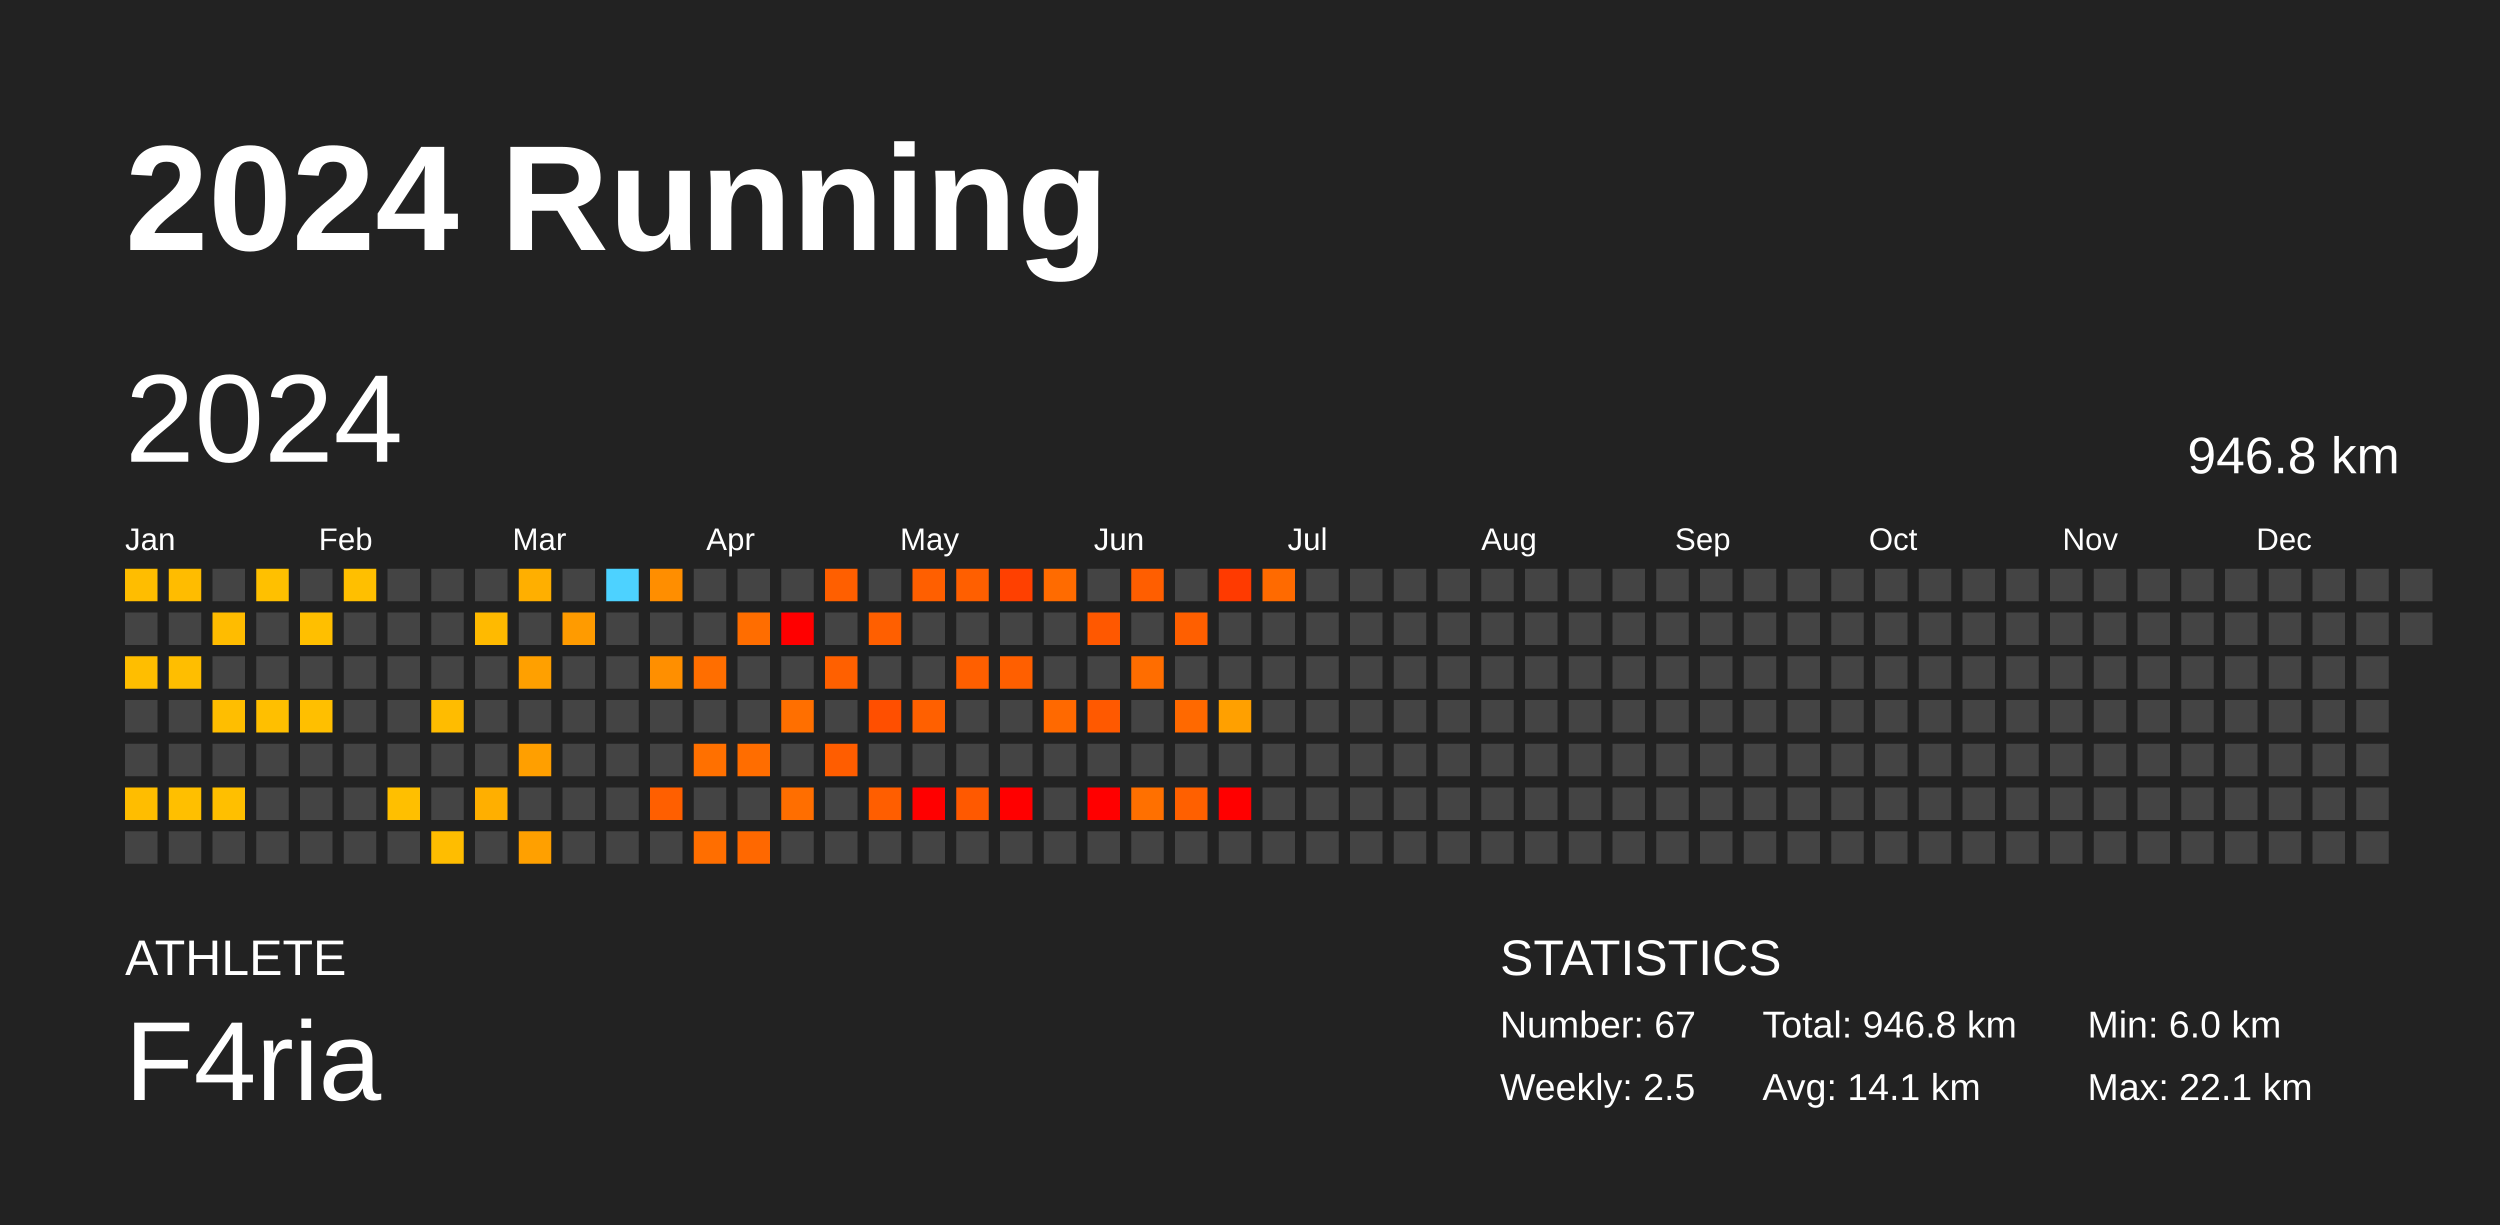
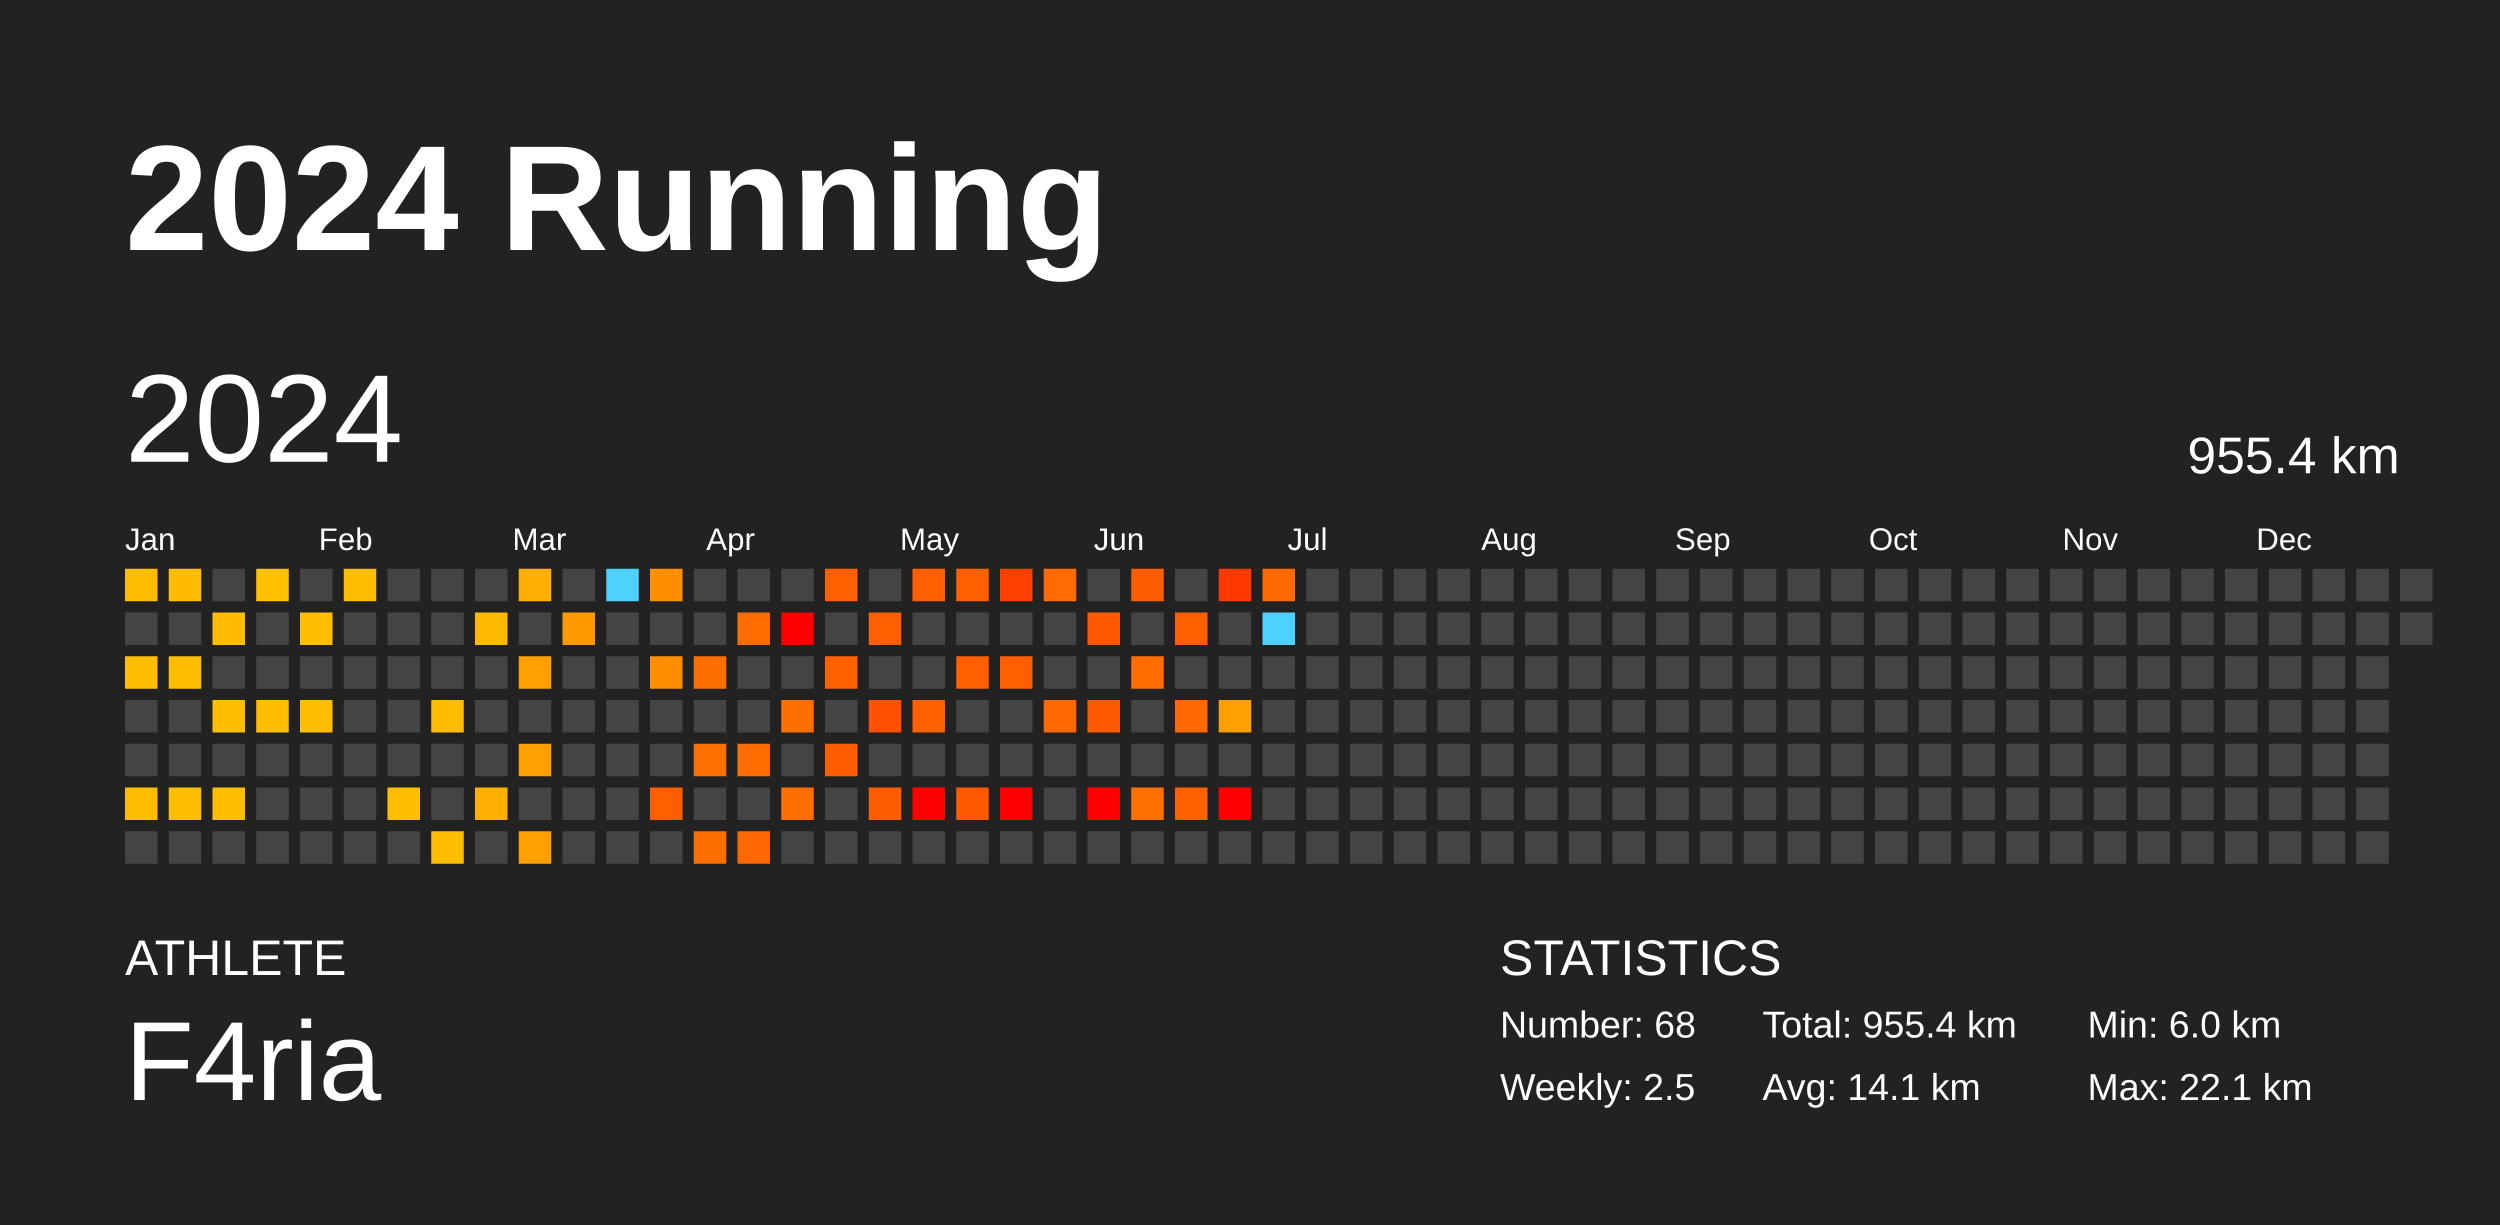
<svg xmlns="http://www.w3.org/2000/svg" baseProfile="full" height="98mm" version="1.1" viewBox="0,0,200,98" width="200mm">
  <defs />
  <rect fill="#222222" height="98" width="200" x="0" y="0" />
  <text fill="#FFFFFF" style="font-size:12px; font-family:Arial; font-weight:bold;" x="10" y="20">2024 Running</text>
  <text fill="#FFFFFF" style="font-size:4px; font-family:Arial" x="10" y="78">ATHLETE</text>
  <text fill="#FFFFFF" style="font-size:9px; font-family:Arial" x="10" y="88">F4ria</text>
  <text fill="#FFFFFF" style="font-size:4px; font-family:Arial" x="120" y="78">STATISTICS</text>
-   <text fill="#FFFFFF" style="font-size:3px; font-family:Arial" x="120" y="83">Number: 67</text>
+   <text fill="#FFFFFF" style="font-size:3px; font-family:Arial" x="120" y="83">Number: 68</text>
  <text fill="#FFFFFF" style="font-size:3px; font-family:Arial" x="120" y="88">Weekly: 2.5</text>
-   <text fill="#FFFFFF" style="font-size:3px; font-family:Arial" x="141" y="83">Total: 946.8 km</text>
+   <text fill="#FFFFFF" style="font-size:3px; font-family:Arial" x="141" y="83">Total: 955.4 km</text>
  <text fill="#FFFFFF" style="font-size:3px; font-family:Arial" x="141" y="88">Avg: 14.1 km</text>
  <text fill="#FFFFFF" style="font-size:3px; font-family:Arial" x="167" y="83">Min: 6.0 km</text>
  <text fill="#FFFFFF" style="font-size:3px; font-family:Arial" x="167" y="88">Max: 22.1 km</text>
  <text dominant-baseline="hanging" fill="#FFFFFF" style="font-size:10.0px; font-family:Arial;" x="10" y="30">2024</text>
-   <text dominant-baseline="hanging" fill="#FFFFFF" style="font-size:4.125px; font-family:Arial;" x="175" y="35">946.8 km</text>
+   <text dominant-baseline="hanging" fill="#FFFFFF" style="font-size:4.125px; font-family:Arial;" x="175" y="35">955.4 km</text>
  <text fill="#FFFFFF" style="font-size:2.5px; font-family:Arial" x="10.0" y="44">Jan</text>
  <text fill="#FFFFFF" style="font-size:2.5px; font-family:Arial" x="25.5" y="44">Feb</text>
  <text fill="#FFFFFF" style="font-size:2.5px; font-family:Arial" x="41.0" y="44">Mar</text>
  <text fill="#FFFFFF" style="font-size:2.5px; font-family:Arial" x="56.5" y="44">Apr</text>
  <text fill="#FFFFFF" style="font-size:2.5px; font-family:Arial" x="72.0" y="44">May</text>
  <text fill="#FFFFFF" style="font-size:2.5px; font-family:Arial" x="87.5" y="44">Jun</text>
  <text fill="#FFFFFF" style="font-size:2.5px; font-family:Arial" x="103.0" y="44">Jul</text>
  <text fill="#FFFFFF" style="font-size:2.5px; font-family:Arial" x="118.5" y="44">Aug</text>
  <text fill="#FFFFFF" style="font-size:2.5px; font-family:Arial" x="134.0" y="44">Sep</text>
  <text fill="#FFFFFF" style="font-size:2.5px; font-family:Arial" x="149.5" y="44">Oct</text>
  <text fill="#FFFFFF" style="font-size:2.5px; font-family:Arial" x="165.0" y="44">Nov</text>
  <text fill="#FFFFFF" style="font-size:2.5px; font-family:Arial" x="180.5" y="44">Dec</text>
  <rect fill="#ffbd00" height="2.6" width="2.6" x="10.0" y="45.5" />
  <rect fill="#444444" height="2.6" width="2.6" x="10.0" y="49.0" />
  <rect fill="#ffbe00" height="2.6" width="2.6" x="10.0" y="52.5" />
  <rect fill="#444444" height="2.6" width="2.6" x="10.0" y="56.0" />
  <rect fill="#444444" height="2.6" width="2.6" x="10.0" y="59.5" />
  <rect fill="#ffbd00" height="2.6" width="2.6" x="10.0" y="63.0" />
  <rect fill="#444444" height="2.6" width="2.6" x="10.0" y="66.5" />
  <rect fill="#ffbc00" height="2.6" width="2.6" x="13.5" y="45.5" />
  <rect fill="#444444" height="2.6" width="2.6" x="13.5" y="49.0" />
  <rect fill="#ffbe00" height="2.6" width="2.6" x="13.5" y="52.5" />
  <rect fill="#444444" height="2.6" width="2.6" x="13.5" y="56.0" />
  <rect fill="#444444" height="2.6" width="2.6" x="13.5" y="59.5" />
  <rect fill="#ffbf00" height="2.6" width="2.6" x="13.5" y="63.0" />
  <rect fill="#444444" height="2.6" width="2.6" x="13.5" y="66.5" />
  <rect fill="#444444" height="2.6" width="2.6" x="17.0" y="45.5" />
  <rect fill="#ffbc00" height="2.6" width="2.6" x="17.0" y="49.0" />
  <rect fill="#444444" height="2.6" width="2.6" x="17.0" y="52.5" />
  <rect fill="#ffbe00" height="2.6" width="2.6" x="17.0" y="56.0" />
  <rect fill="#444444" height="2.6" width="2.6" x="17.0" y="59.5" />
  <rect fill="#ffbf00" height="2.6" width="2.6" x="17.0" y="63.0" />
  <rect fill="#444444" height="2.6" width="2.6" x="17.0" y="66.5" />
  <rect fill="#ffc000" height="2.6" width="2.6" x="20.5" y="45.5" />
  <rect fill="#444444" height="2.6" width="2.6" x="20.5" y="49.0" />
  <rect fill="#444444" height="2.6" width="2.6" x="20.5" y="52.5" />
  <rect fill="#ffbf00" height="2.6" width="2.6" x="20.5" y="56.0" />
  <rect fill="#444444" height="2.6" width="2.6" x="20.5" y="59.5" />
  <rect fill="#444444" height="2.6" width="2.6" x="20.5" y="63.0" />
  <rect fill="#444444" height="2.6" width="2.6" x="20.5" y="66.5" />
  <rect fill="#444444" height="2.6" width="2.6" x="24.0" y="45.5" />
  <rect fill="#ffbf00" height="2.6" width="2.6" x="24.0" y="49.0" />
  <rect fill="#444444" height="2.6" width="2.6" x="24.0" y="52.5" />
  <rect fill="#ffbf00" height="2.6" width="2.6" x="24.0" y="56.0" />
  <rect fill="#444444" height="2.6" width="2.6" x="24.0" y="59.5" />
  <rect fill="#444444" height="2.6" width="2.6" x="24.0" y="63.0" />
  <rect fill="#444444" height="2.6" width="2.6" x="24.0" y="66.5" />
  <rect fill="#ffbf00" height="2.6" width="2.6" x="27.5" y="45.5" />
  <rect fill="#444444" height="2.6" width="2.6" x="27.5" y="49.0" />
  <rect fill="#444444" height="2.6" width="2.6" x="27.5" y="52.5" />
  <rect fill="#444444" height="2.6" width="2.6" x="27.5" y="56.0" />
  <rect fill="#444444" height="2.6" width="2.6" x="27.5" y="59.5" />
  <rect fill="#444444" height="2.6" width="2.6" x="27.5" y="63.0" />
  <rect fill="#444444" height="2.6" width="2.6" x="27.5" y="66.5" />
  <rect fill="#444444" height="2.6" width="2.6" x="31.0" y="45.5" />
  <rect fill="#444444" height="2.6" width="2.6" x="31.0" y="49.0" />
  <rect fill="#444444" height="2.6" width="2.6" x="31.0" y="52.5" />
  <rect fill="#444444" height="2.6" width="2.6" x="31.0" y="56.0" />
  <rect fill="#444444" height="2.6" width="2.6" x="31.0" y="59.5" />
  <rect fill="#ffbf00" height="2.6" width="2.6" x="31.0" y="63.0" />
  <rect fill="#444444" height="2.6" width="2.6" x="31.0" y="66.5" />
  <rect fill="#444444" height="2.6" width="2.6" x="34.5" y="45.5" />
  <rect fill="#444444" height="2.6" width="2.6" x="34.5" y="49.0" />
  <rect fill="#444444" height="2.6" width="2.6" x="34.5" y="52.5" />
  <rect fill="#ffbc00" height="2.6" width="2.6" x="34.5" y="56.0" />
  <rect fill="#444444" height="2.6" width="2.6" x="34.5" y="59.5" />
  <rect fill="#444444" height="2.6" width="2.6" x="34.5" y="63.0" />
  <rect fill="#ffbd00" height="2.6" width="2.6" x="34.5" y="66.5" />
  <rect fill="#444444" height="2.6" width="2.6" x="38.0" y="45.5" />
  <rect fill="#ffba00" height="2.6" width="2.6" x="38.0" y="49.0" />
  <rect fill="#444444" height="2.6" width="2.6" x="38.0" y="52.5" />
  <rect fill="#444444" height="2.6" width="2.6" x="38.0" y="56.0" />
  <rect fill="#444444" height="2.6" width="2.6" x="38.0" y="59.5" />
  <rect fill="#ffaf00" height="2.6" width="2.6" x="38.0" y="63.0" />
  <rect fill="#444444" height="2.6" width="2.6" x="38.0" y="66.5" />
  <rect fill="#ffaf00" height="2.6" width="2.6" x="41.5" y="45.5" />
  <rect fill="#444444" height="2.6" width="2.6" x="41.5" y="49.0" />
  <rect fill="#ffa000" height="2.6" width="2.6" x="41.5" y="52.5" />
  <rect fill="#444444" height="2.6" width="2.6" x="41.5" y="56.0" />
  <rect fill="#ff9f00" height="2.6" width="2.6" x="41.5" y="59.5" />
  <rect fill="#444444" height="2.6" width="2.6" x="41.5" y="63.0" />
  <rect fill="#ffa000" height="2.6" width="2.6" x="41.5" y="66.5" />
  <rect fill="#444444" height="2.6" width="2.6" x="45.0" y="45.5" />
  <rect fill="#ff9b00" height="2.6" width="2.6" x="45.0" y="49.0" />
  <rect fill="#444444" height="2.6" width="2.6" x="45.0" y="52.5" />
  <rect fill="#444444" height="2.6" width="2.6" x="45.0" y="56.0" />
  <rect fill="#444444" height="2.6" width="2.6" x="45.0" y="59.5" />
  <rect fill="#444444" height="2.6" width="2.6" x="45.0" y="63.0" />
  <rect fill="#444444" height="2.6" width="2.6" x="45.0" y="66.5" />
  <rect fill="#4dd2ff" height="2.6" width="2.6" x="48.5" y="45.5" />
  <rect fill="#444444" height="2.6" width="2.6" x="48.5" y="49.0" />
  <rect fill="#444444" height="2.6" width="2.6" x="48.5" y="52.5" />
  <rect fill="#444444" height="2.6" width="2.6" x="48.5" y="56.0" />
  <rect fill="#444444" height="2.6" width="2.6" x="48.5" y="59.5" />
  <rect fill="#444444" height="2.6" width="2.6" x="48.5" y="63.0" />
  <rect fill="#444444" height="2.6" width="2.6" x="48.5" y="66.5" />
  <rect fill="#ff8e00" height="2.6" width="2.6" x="52.0" y="45.5" />
  <rect fill="#444444" height="2.6" width="2.6" x="52.0" y="49.0" />
  <rect fill="#ff8f00" height="2.6" width="2.6" x="52.0" y="52.5" />
  <rect fill="#444444" height="2.6" width="2.6" x="52.0" y="56.0" />
  <rect fill="#444444" height="2.6" width="2.6" x="52.0" y="59.5" />
  <rect fill="#ff5f00" height="2.6" width="2.6" x="52.0" y="63.0" />
  <rect fill="#444444" height="2.6" width="2.6" x="52.0" y="66.5" />
  <rect fill="#444444" height="2.6" width="2.6" x="55.5" y="45.5" />
  <rect fill="#444444" height="2.6" width="2.6" x="55.5" y="49.0" />
  <rect fill="#ff6e00" height="2.6" width="2.6" x="55.5" y="52.5" />
  <rect fill="#444444" height="2.6" width="2.6" x="55.5" y="56.0" />
  <rect fill="#ff7000" height="2.6" width="2.6" x="55.5" y="59.5" />
  <rect fill="#444444" height="2.6" width="2.6" x="55.5" y="63.0" />
  <rect fill="#ff6e00" height="2.6" width="2.6" x="55.5" y="66.5" />
  <rect fill="#444444" height="2.6" width="2.6" x="59.0" y="45.5" />
  <rect fill="#ff6d00" height="2.6" width="2.6" x="59.0" y="49.0" />
  <rect fill="#444444" height="2.6" width="2.6" x="59.0" y="52.5" />
  <rect fill="#444444" height="2.6" width="2.6" x="59.0" y="56.0" />
  <rect fill="#ff6d00" height="2.6" width="2.6" x="59.0" y="59.5" />
  <rect fill="#444444" height="2.6" width="2.6" x="59.0" y="63.0" />
  <rect fill="#ff6800" height="2.6" width="2.6" x="59.0" y="66.5" />
  <rect fill="#444444" height="2.6" width="2.6" x="62.5" y="45.5" />
  <rect fill="red" height="2.6" width="2.6" x="62.5" y="49.0" />
  <rect fill="#444444" height="2.6" width="2.6" x="62.5" y="52.5" />
  <rect fill="#ff6f00" height="2.6" width="2.6" x="62.5" y="56.0" />
  <rect fill="#444444" height="2.6" width="2.6" x="62.5" y="59.5" />
  <rect fill="#ff6e00" height="2.6" width="2.6" x="62.5" y="63.0" />
  <rect fill="#444444" height="2.6" width="2.6" x="62.5" y="66.5" />
  <rect fill="#ff5f00" height="2.6" width="2.6" x="66.0" y="45.5" />
  <rect fill="#444444" height="2.6" width="2.6" x="66.0" y="49.0" />
  <rect fill="#ff6000" height="2.6" width="2.6" x="66.0" y="52.5" />
  <rect fill="#444444" height="2.6" width="2.6" x="66.0" y="56.0" />
  <rect fill="#ff5d00" height="2.6" width="2.6" x="66.0" y="59.5" />
  <rect fill="#444444" height="2.6" width="2.6" x="66.0" y="63.0" />
  <rect fill="#444444" height="2.6" width="2.6" x="66.0" y="66.5" />
  <rect fill="#444444" height="2.6" width="2.6" x="69.5" y="45.5" />
  <rect fill="#ff5f00" height="2.6" width="2.6" x="69.5" y="49.0" />
  <rect fill="#444444" height="2.6" width="2.6" x="69.5" y="52.5" />
  <rect fill="#ff4f00" height="2.6" width="2.6" x="69.5" y="56.0" />
  <rect fill="#444444" height="2.6" width="2.6" x="69.5" y="59.5" />
  <rect fill="#ff5e00" height="2.6" width="2.6" x="69.5" y="63.0" />
  <rect fill="#444444" height="2.6" width="2.6" x="69.5" y="66.5" />
  <rect fill="#ff5f00" height="2.6" width="2.6" x="73.0" y="45.5" />
  <rect fill="#444444" height="2.6" width="2.6" x="73.0" y="49.0" />
  <rect fill="#444444" height="2.6" width="2.6" x="73.0" y="52.5" />
  <rect fill="#ff6000" height="2.6" width="2.6" x="73.0" y="56.0" />
  <rect fill="#444444" height="2.6" width="2.6" x="73.0" y="59.5" />
  <rect fill="red" height="2.6" width="2.6" x="73.0" y="63.0" />
  <rect fill="#444444" height="2.6" width="2.6" x="73.0" y="66.5" />
  <rect fill="#ff5f00" height="2.6" width="2.6" x="76.5" y="45.5" />
  <rect fill="#444444" height="2.6" width="2.6" x="76.5" y="49.0" />
  <rect fill="#ff5f00" height="2.6" width="2.6" x="76.5" y="52.5" />
  <rect fill="#444444" height="2.6" width="2.6" x="76.5" y="56.0" />
  <rect fill="#444444" height="2.6" width="2.6" x="76.5" y="59.5" />
  <rect fill="#ff5900" height="2.6" width="2.6" x="76.5" y="63.0" />
  <rect fill="#444444" height="2.6" width="2.6" x="76.5" y="66.5" />
  <rect fill="#ff4000" height="2.6" width="2.6" x="80.0" y="45.5" />
  <rect fill="#444444" height="2.6" width="2.6" x="80.0" y="49.0" />
  <rect fill="#ff5f00" height="2.6" width="2.6" x="80.0" y="52.5" />
  <rect fill="#444444" height="2.6" width="2.6" x="80.0" y="56.0" />
  <rect fill="#444444" height="2.6" width="2.6" x="80.0" y="59.5" />
  <rect fill="red" height="2.6" width="2.6" x="80.0" y="63.0" />
  <rect fill="#444444" height="2.6" width="2.6" x="80.0" y="66.5" />
  <rect fill="#ff6b00" height="2.6" width="2.6" x="83.5" y="45.5" />
  <rect fill="#444444" height="2.6" width="2.6" x="83.5" y="49.0" />
  <rect fill="#444444" height="2.6" width="2.6" x="83.5" y="52.5" />
  <rect fill="#ff6900" height="2.6" width="2.6" x="83.5" y="56.0" />
  <rect fill="#444444" height="2.6" width="2.6" x="83.5" y="59.5" />
  <rect fill="#444444" height="2.6" width="2.6" x="83.5" y="63.0" />
  <rect fill="#444444" height="2.6" width="2.6" x="83.5" y="66.5" />
  <rect fill="#444444" height="2.6" width="2.6" x="87.0" y="45.5" />
  <rect fill="#ff5800" height="2.6" width="2.6" x="87.0" y="49.0" />
  <rect fill="#444444" height="2.6" width="2.6" x="87.0" y="52.5" />
  <rect fill="#ff5900" height="2.6" width="2.6" x="87.0" y="56.0" />
  <rect fill="#444444" height="2.6" width="2.6" x="87.0" y="59.5" />
  <rect fill="red" height="2.6" width="2.6" x="87.0" y="63.0" />
  <rect fill="#444444" height="2.6" width="2.6" x="87.0" y="66.5" />
  <rect fill="#ff5e00" height="2.6" width="2.6" x="90.5" y="45.5" />
  <rect fill="#444444" height="2.6" width="2.6" x="90.5" y="49.0" />
  <rect fill="#ff6d00" height="2.6" width="2.6" x="90.5" y="52.5" />
  <rect fill="#444444" height="2.6" width="2.6" x="90.5" y="56.0" />
  <rect fill="#444444" height="2.6" width="2.6" x="90.5" y="59.5" />
  <rect fill="#ff7000" height="2.6" width="2.6" x="90.5" y="63.0" />
  <rect fill="#444444" height="2.6" width="2.6" x="90.5" y="66.5" />
  <rect fill="#444444" height="2.6" width="2.6" x="94.0" y="45.5" />
  <rect fill="#ff5f00" height="2.6" width="2.6" x="94.0" y="49.0" />
  <rect fill="#444444" height="2.6" width="2.6" x="94.0" y="52.5" />
  <rect fill="#ff6900" height="2.6" width="2.6" x="94.0" y="56.0" />
  <rect fill="#444444" height="2.6" width="2.6" x="94.0" y="59.5" />
  <rect fill="#ff6000" height="2.6" width="2.6" x="94.0" y="63.0" />
  <rect fill="#444444" height="2.6" width="2.6" x="94.0" y="66.5" />
  <rect fill="#ff3a00" height="2.6" width="2.6" x="97.5" y="45.5" />
  <rect fill="#444444" height="2.6" width="2.6" x="97.5" y="49.0" />
  <rect fill="#444444" height="2.6" width="2.6" x="97.5" y="52.5" />
  <rect fill="#ffa000" height="2.6" width="2.6" x="97.5" y="56.0" />
  <rect fill="#444444" height="2.6" width="2.6" x="97.5" y="59.5" />
  <rect fill="red" height="2.6" width="2.6" x="97.5" y="63.0" />
  <rect fill="#444444" height="2.6" width="2.6" x="97.5" y="66.5" />
  <rect fill="#ff6a00" height="2.6" width="2.6" x="101.0" y="45.5" />
-   <rect fill="#444444" height="2.6" width="2.6" x="101.0" y="49.0" />
+   <rect fill="#4dd2ff" height="2.6" width="2.6" x="101.0" y="49.0" />
  <rect fill="#444444" height="2.6" width="2.6" x="101.0" y="52.5" />
  <rect fill="#444444" height="2.6" width="2.6" x="101.0" y="56.0" />
  <rect fill="#444444" height="2.6" width="2.6" x="101.0" y="59.5" />
  <rect fill="#444444" height="2.6" width="2.6" x="101.0" y="63.0" />
  <rect fill="#444444" height="2.6" width="2.6" x="101.0" y="66.5" />
  <rect fill="#444444" height="2.6" width="2.6" x="104.5" y="45.5" />
  <rect fill="#444444" height="2.6" width="2.6" x="104.5" y="49.0" />
  <rect fill="#444444" height="2.6" width="2.6" x="104.5" y="52.5" />
  <rect fill="#444444" height="2.6" width="2.6" x="104.5" y="56.0" />
  <rect fill="#444444" height="2.6" width="2.6" x="104.5" y="59.5" />
  <rect fill="#444444" height="2.6" width="2.6" x="104.5" y="63.0" />
  <rect fill="#444444" height="2.6" width="2.6" x="104.5" y="66.5" />
  <rect fill="#444444" height="2.6" width="2.6" x="108.0" y="45.5" />
  <rect fill="#444444" height="2.6" width="2.6" x="108.0" y="49.0" />
  <rect fill="#444444" height="2.6" width="2.6" x="108.0" y="52.5" />
  <rect fill="#444444" height="2.6" width="2.6" x="108.0" y="56.0" />
  <rect fill="#444444" height="2.6" width="2.6" x="108.0" y="59.5" />
  <rect fill="#444444" height="2.6" width="2.6" x="108.0" y="63.0" />
  <rect fill="#444444" height="2.6" width="2.6" x="108.0" y="66.5" />
  <rect fill="#444444" height="2.6" width="2.6" x="111.5" y="45.5" />
  <rect fill="#444444" height="2.6" width="2.6" x="111.5" y="49.0" />
  <rect fill="#444444" height="2.6" width="2.6" x="111.5" y="52.5" />
  <rect fill="#444444" height="2.6" width="2.6" x="111.5" y="56.0" />
  <rect fill="#444444" height="2.6" width="2.6" x="111.5" y="59.5" />
  <rect fill="#444444" height="2.6" width="2.6" x="111.5" y="63.0" />
  <rect fill="#444444" height="2.6" width="2.6" x="111.5" y="66.5" />
  <rect fill="#444444" height="2.6" width="2.6" x="115.0" y="45.5" />
  <rect fill="#444444" height="2.6" width="2.6" x="115.0" y="49.0" />
  <rect fill="#444444" height="2.6" width="2.6" x="115.0" y="52.5" />
  <rect fill="#444444" height="2.6" width="2.6" x="115.0" y="56.0" />
  <rect fill="#444444" height="2.6" width="2.6" x="115.0" y="59.5" />
  <rect fill="#444444" height="2.6" width="2.6" x="115.0" y="63.0" />
  <rect fill="#444444" height="2.6" width="2.6" x="115.0" y="66.5" />
  <rect fill="#444444" height="2.6" width="2.6" x="118.5" y="45.5" />
  <rect fill="#444444" height="2.6" width="2.6" x="118.5" y="49.0" />
  <rect fill="#444444" height="2.6" width="2.6" x="118.5" y="52.5" />
  <rect fill="#444444" height="2.6" width="2.6" x="118.5" y="56.0" />
  <rect fill="#444444" height="2.6" width="2.6" x="118.5" y="59.5" />
  <rect fill="#444444" height="2.6" width="2.6" x="118.5" y="63.0" />
  <rect fill="#444444" height="2.6" width="2.6" x="118.5" y="66.5" />
  <rect fill="#444444" height="2.6" width="2.6" x="122.0" y="45.5" />
  <rect fill="#444444" height="2.6" width="2.6" x="122.0" y="49.0" />
  <rect fill="#444444" height="2.6" width="2.6" x="122.0" y="52.5" />
  <rect fill="#444444" height="2.6" width="2.6" x="122.0" y="56.0" />
  <rect fill="#444444" height="2.6" width="2.6" x="122.0" y="59.5" />
  <rect fill="#444444" height="2.6" width="2.6" x="122.0" y="63.0" />
  <rect fill="#444444" height="2.6" width="2.6" x="122.0" y="66.5" />
  <rect fill="#444444" height="2.6" width="2.6" x="125.5" y="45.5" />
  <rect fill="#444444" height="2.6" width="2.6" x="125.5" y="49.0" />
  <rect fill="#444444" height="2.6" width="2.6" x="125.5" y="52.5" />
  <rect fill="#444444" height="2.6" width="2.6" x="125.5" y="56.0" />
  <rect fill="#444444" height="2.6" width="2.6" x="125.5" y="59.5" />
  <rect fill="#444444" height="2.6" width="2.6" x="125.5" y="63.0" />
  <rect fill="#444444" height="2.6" width="2.6" x="125.5" y="66.5" />
  <rect fill="#444444" height="2.6" width="2.6" x="129.0" y="45.5" />
  <rect fill="#444444" height="2.6" width="2.6" x="129.0" y="49.0" />
  <rect fill="#444444" height="2.6" width="2.6" x="129.0" y="52.5" />
  <rect fill="#444444" height="2.6" width="2.6" x="129.0" y="56.0" />
  <rect fill="#444444" height="2.6" width="2.6" x="129.0" y="59.5" />
  <rect fill="#444444" height="2.6" width="2.6" x="129.0" y="63.0" />
  <rect fill="#444444" height="2.6" width="2.6" x="129.0" y="66.5" />
  <rect fill="#444444" height="2.6" width="2.6" x="132.5" y="45.5" />
  <rect fill="#444444" height="2.6" width="2.6" x="132.5" y="49.0" />
  <rect fill="#444444" height="2.6" width="2.6" x="132.5" y="52.5" />
  <rect fill="#444444" height="2.6" width="2.6" x="132.5" y="56.0" />
  <rect fill="#444444" height="2.6" width="2.6" x="132.5" y="59.5" />
  <rect fill="#444444" height="2.6" width="2.6" x="132.5" y="63.0" />
  <rect fill="#444444" height="2.6" width="2.6" x="132.5" y="66.5" />
  <rect fill="#444444" height="2.6" width="2.6" x="136.0" y="45.5" />
  <rect fill="#444444" height="2.6" width="2.6" x="136.0" y="49.0" />
  <rect fill="#444444" height="2.6" width="2.6" x="136.0" y="52.5" />
  <rect fill="#444444" height="2.6" width="2.6" x="136.0" y="56.0" />
  <rect fill="#444444" height="2.6" width="2.6" x="136.0" y="59.5" />
  <rect fill="#444444" height="2.6" width="2.6" x="136.0" y="63.0" />
  <rect fill="#444444" height="2.6" width="2.6" x="136.0" y="66.5" />
  <rect fill="#444444" height="2.6" width="2.6" x="139.5" y="45.5" />
  <rect fill="#444444" height="2.6" width="2.6" x="139.5" y="49.0" />
  <rect fill="#444444" height="2.6" width="2.6" x="139.5" y="52.5" />
  <rect fill="#444444" height="2.6" width="2.6" x="139.5" y="56.0" />
  <rect fill="#444444" height="2.6" width="2.6" x="139.5" y="59.5" />
  <rect fill="#444444" height="2.6" width="2.6" x="139.5" y="63.0" />
  <rect fill="#444444" height="2.6" width="2.6" x="139.5" y="66.5" />
  <rect fill="#444444" height="2.6" width="2.6" x="143.0" y="45.5" />
  <rect fill="#444444" height="2.6" width="2.6" x="143.0" y="49.0" />
  <rect fill="#444444" height="2.6" width="2.6" x="143.0" y="52.5" />
  <rect fill="#444444" height="2.6" width="2.6" x="143.0" y="56.0" />
  <rect fill="#444444" height="2.6" width="2.6" x="143.0" y="59.5" />
  <rect fill="#444444" height="2.6" width="2.6" x="143.0" y="63.0" />
  <rect fill="#444444" height="2.6" width="2.6" x="143.0" y="66.5" />
  <rect fill="#444444" height="2.6" width="2.6" x="146.5" y="45.5" />
  <rect fill="#444444" height="2.6" width="2.6" x="146.5" y="49.0" />
  <rect fill="#444444" height="2.6" width="2.6" x="146.5" y="52.5" />
  <rect fill="#444444" height="2.6" width="2.6" x="146.5" y="56.0" />
  <rect fill="#444444" height="2.6" width="2.6" x="146.5" y="59.5" />
  <rect fill="#444444" height="2.6" width="2.6" x="146.5" y="63.0" />
  <rect fill="#444444" height="2.6" width="2.6" x="146.5" y="66.5" />
  <rect fill="#444444" height="2.6" width="2.6" x="150.0" y="45.5" />
  <rect fill="#444444" height="2.6" width="2.6" x="150.0" y="49.0" />
  <rect fill="#444444" height="2.6" width="2.6" x="150.0" y="52.5" />
  <rect fill="#444444" height="2.6" width="2.6" x="150.0" y="56.0" />
  <rect fill="#444444" height="2.6" width="2.6" x="150.0" y="59.5" />
  <rect fill="#444444" height="2.6" width="2.6" x="150.0" y="63.0" />
  <rect fill="#444444" height="2.6" width="2.6" x="150.0" y="66.5" />
  <rect fill="#444444" height="2.6" width="2.6" x="153.5" y="45.5" />
  <rect fill="#444444" height="2.6" width="2.6" x="153.5" y="49.0" />
  <rect fill="#444444" height="2.6" width="2.6" x="153.5" y="52.5" />
  <rect fill="#444444" height="2.6" width="2.6" x="153.5" y="56.0" />
  <rect fill="#444444" height="2.6" width="2.6" x="153.5" y="59.5" />
  <rect fill="#444444" height="2.6" width="2.6" x="153.5" y="63.0" />
  <rect fill="#444444" height="2.6" width="2.6" x="153.5" y="66.5" />
  <rect fill="#444444" height="2.6" width="2.6" x="157.0" y="45.5" />
  <rect fill="#444444" height="2.6" width="2.6" x="157.0" y="49.0" />
  <rect fill="#444444" height="2.6" width="2.6" x="157.0" y="52.5" />
  <rect fill="#444444" height="2.6" width="2.6" x="157.0" y="56.0" />
  <rect fill="#444444" height="2.6" width="2.6" x="157.0" y="59.5" />
  <rect fill="#444444" height="2.6" width="2.6" x="157.0" y="63.0" />
  <rect fill="#444444" height="2.6" width="2.6" x="157.0" y="66.5" />
  <rect fill="#444444" height="2.6" width="2.6" x="160.5" y="45.5" />
  <rect fill="#444444" height="2.6" width="2.6" x="160.5" y="49.0" />
  <rect fill="#444444" height="2.6" width="2.6" x="160.5" y="52.5" />
  <rect fill="#444444" height="2.6" width="2.6" x="160.5" y="56.0" />
  <rect fill="#444444" height="2.6" width="2.6" x="160.5" y="59.5" />
  <rect fill="#444444" height="2.6" width="2.6" x="160.5" y="63.0" />
  <rect fill="#444444" height="2.6" width="2.6" x="160.5" y="66.5" />
  <rect fill="#444444" height="2.6" width="2.6" x="164.0" y="45.5" />
  <rect fill="#444444" height="2.6" width="2.6" x="164.0" y="49.0" />
  <rect fill="#444444" height="2.6" width="2.6" x="164.0" y="52.5" />
  <rect fill="#444444" height="2.6" width="2.6" x="164.0" y="56.0" />
  <rect fill="#444444" height="2.6" width="2.6" x="164.0" y="59.5" />
  <rect fill="#444444" height="2.6" width="2.6" x="164.0" y="63.0" />
  <rect fill="#444444" height="2.6" width="2.6" x="164.0" y="66.5" />
  <rect fill="#444444" height="2.6" width="2.6" x="167.5" y="45.5" />
  <rect fill="#444444" height="2.6" width="2.6" x="167.5" y="49.0" />
  <rect fill="#444444" height="2.6" width="2.6" x="167.5" y="52.5" />
  <rect fill="#444444" height="2.6" width="2.6" x="167.5" y="56.0" />
  <rect fill="#444444" height="2.6" width="2.6" x="167.5" y="59.5" />
  <rect fill="#444444" height="2.6" width="2.6" x="167.5" y="63.0" />
  <rect fill="#444444" height="2.6" width="2.6" x="167.5" y="66.5" />
  <rect fill="#444444" height="2.6" width="2.6" x="171.0" y="45.5" />
  <rect fill="#444444" height="2.6" width="2.6" x="171.0" y="49.0" />
  <rect fill="#444444" height="2.6" width="2.6" x="171.0" y="52.5" />
  <rect fill="#444444" height="2.6" width="2.6" x="171.0" y="56.0" />
  <rect fill="#444444" height="2.6" width="2.6" x="171.0" y="59.5" />
  <rect fill="#444444" height="2.6" width="2.6" x="171.0" y="63.0" />
  <rect fill="#444444" height="2.6" width="2.6" x="171.0" y="66.5" />
  <rect fill="#444444" height="2.6" width="2.6" x="174.5" y="45.5" />
  <rect fill="#444444" height="2.6" width="2.6" x="174.5" y="49.0" />
  <rect fill="#444444" height="2.6" width="2.6" x="174.5" y="52.5" />
  <rect fill="#444444" height="2.6" width="2.6" x="174.5" y="56.0" />
  <rect fill="#444444" height="2.6" width="2.6" x="174.5" y="59.5" />
  <rect fill="#444444" height="2.6" width="2.6" x="174.5" y="63.0" />
  <rect fill="#444444" height="2.6" width="2.6" x="174.5" y="66.5" />
  <rect fill="#444444" height="2.6" width="2.6" x="178.0" y="45.5" />
  <rect fill="#444444" height="2.6" width="2.6" x="178.0" y="49.0" />
  <rect fill="#444444" height="2.6" width="2.6" x="178.0" y="52.5" />
  <rect fill="#444444" height="2.6" width="2.6" x="178.0" y="56.0" />
  <rect fill="#444444" height="2.6" width="2.6" x="178.0" y="59.5" />
  <rect fill="#444444" height="2.6" width="2.6" x="178.0" y="63.0" />
  <rect fill="#444444" height="2.6" width="2.6" x="178.0" y="66.5" />
  <rect fill="#444444" height="2.6" width="2.6" x="181.5" y="45.5" />
  <rect fill="#444444" height="2.6" width="2.6" x="181.5" y="49.0" />
  <rect fill="#444444" height="2.6" width="2.6" x="181.5" y="52.5" />
  <rect fill="#444444" height="2.6" width="2.6" x="181.5" y="56.0" />
  <rect fill="#444444" height="2.6" width="2.6" x="181.5" y="59.5" />
  <rect fill="#444444" height="2.6" width="2.6" x="181.5" y="63.0" />
  <rect fill="#444444" height="2.6" width="2.6" x="181.5" y="66.5" />
  <rect fill="#444444" height="2.6" width="2.6" x="185.0" y="45.5" />
  <rect fill="#444444" height="2.6" width="2.6" x="185.0" y="49.0" />
  <rect fill="#444444" height="2.6" width="2.6" x="185.0" y="52.5" />
  <rect fill="#444444" height="2.6" width="2.6" x="185.0" y="56.0" />
  <rect fill="#444444" height="2.6" width="2.6" x="185.0" y="59.5" />
  <rect fill="#444444" height="2.6" width="2.6" x="185.0" y="63.0" />
  <rect fill="#444444" height="2.6" width="2.6" x="185.0" y="66.5" />
  <rect fill="#444444" height="2.6" width="2.6" x="188.5" y="45.5" />
  <rect fill="#444444" height="2.6" width="2.6" x="188.5" y="49.0" />
  <rect fill="#444444" height="2.6" width="2.6" x="188.5" y="52.5" />
  <rect fill="#444444" height="2.6" width="2.6" x="188.5" y="56.0" />
  <rect fill="#444444" height="2.6" width="2.6" x="188.5" y="59.5" />
  <rect fill="#444444" height="2.6" width="2.6" x="188.5" y="63.0" />
  <rect fill="#444444" height="2.6" width="2.6" x="188.5" y="66.5" />
  <rect fill="#444444" height="2.6" width="2.6" x="192.0" y="45.5" />
  <rect fill="#444444" height="2.6" width="2.6" x="192.0" y="49.0" />
</svg>
